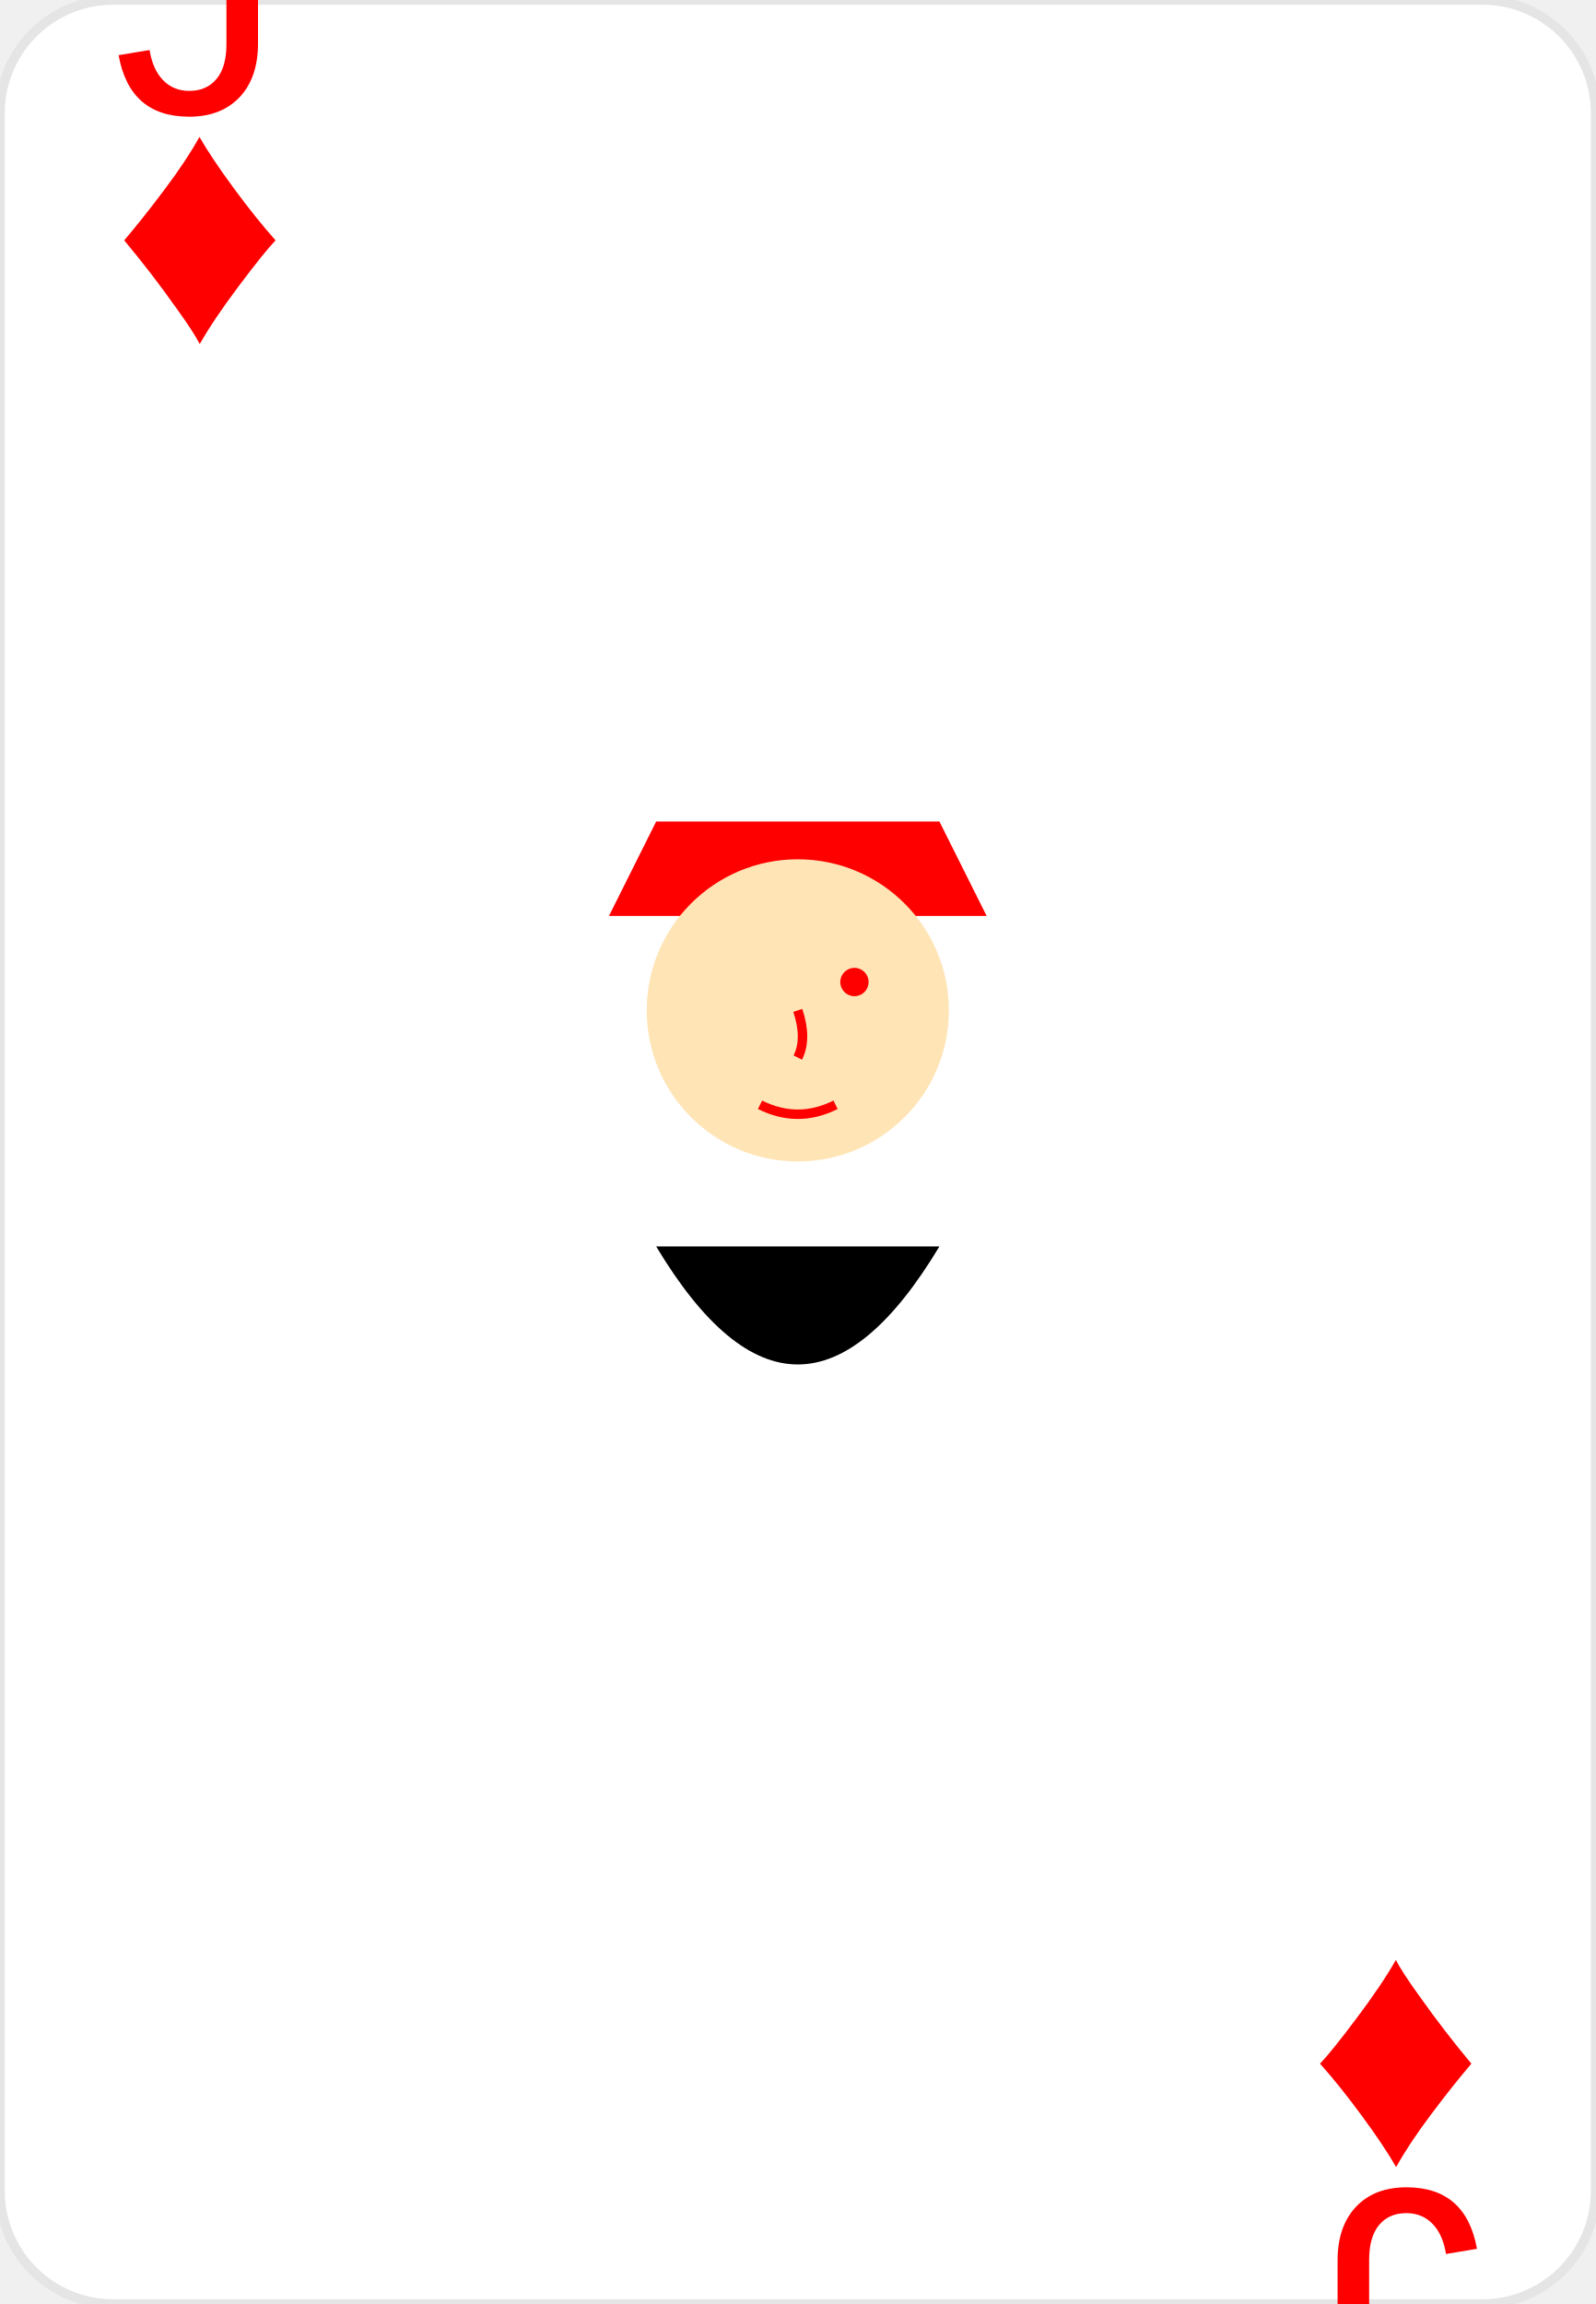
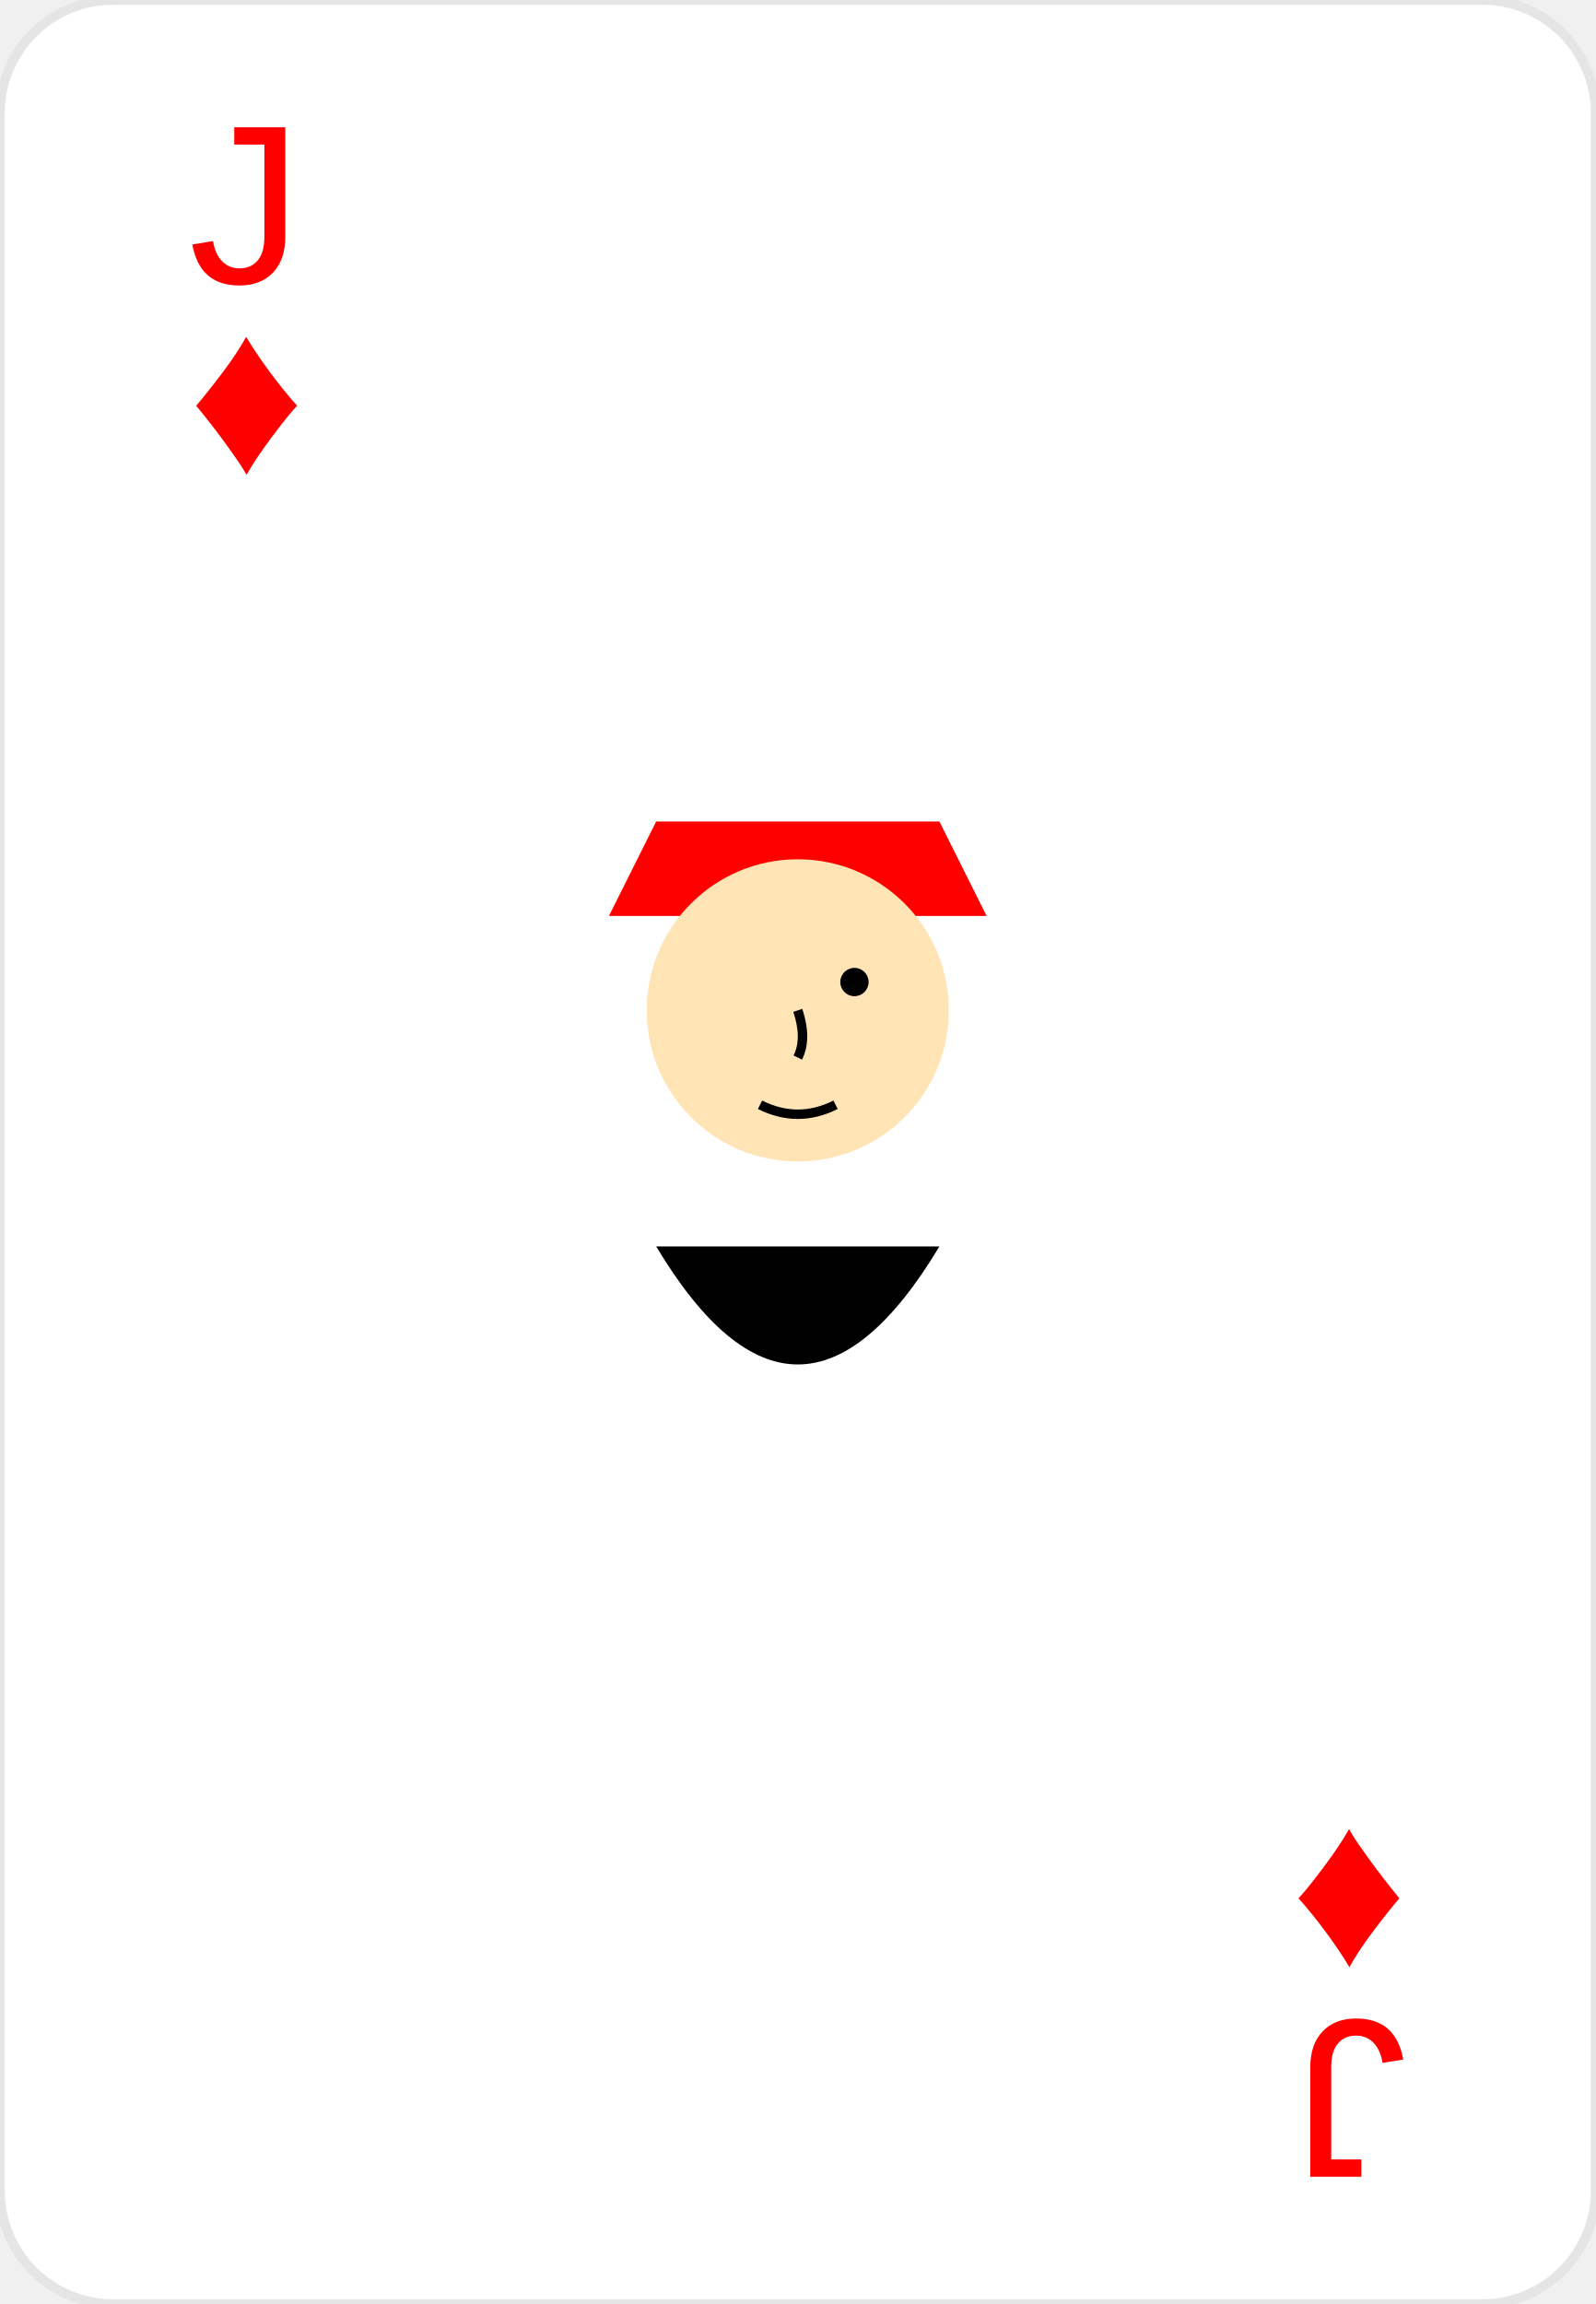
<svg xmlns="http://www.w3.org/2000/svg" width="169" height="244" viewBox="0 0 169 244" fill="none">
  <rect width="169" height="244" rx="12" fill="white" stroke="#E5E5E5" />
-   <g transform="translate(12, 12)">
-     <text font-family="Arial" font-size="36" fill="#FF0000">J</text>
-     <text font-family="Arial" font-size="36" y="24" fill="#FF0000">♦</text>
+   <g transform="translate(20, 30)">
+     <text font-family="Arial" font-size="24" fill="#FF0000">J</text>
+     <text font-family="Arial" font-size="24" y="20" fill="#FF0000">♦</text>
  </g>
-   <g transform="translate(157, 232) rotate(180)">
-     <text font-family="Arial" font-size="36" fill="#FF0000">J</text>
-     <text font-family="Arial" font-size="36" y="24" fill="#FF0000">♦</text>
+   <g transform="translate(149, 214) rotate(180)">
+     <text font-family="Arial" font-size="24" fill="#FF0000">J</text>
+     <text font-family="Arial" font-size="24" y="20" fill="#FF0000">♦</text>
  </g>
  <g transform="translate(84.5, 122)">
    <path d="M-15 -35 L15 -35 L20 -25 L-20 -25 Z" fill="#FF0000" />
    <circle cx="0" cy="-15" r="16" fill="#FFE4B5" />
-     <circle cx="6" cy="-18" r="1.5" fill="#FF0000" />
-     <path d="M0 -15 Q1 -12 0 -10" stroke="#FF0000" fill="none" />
-     <path d="M-4 -5 Q0 -3 4 -5" stroke="#FF0000" fill="none" />
+     <circle cx="6" cy="-18" r="1.5" fill="#000000" />
+     <path d="M0 -15 Q1 -12 0 -10" stroke="#000000" fill="none" />
+     <path d="M-4 -5 Q0 -3 4 -5" stroke="#000000" fill="none" />
    <path d="M-15 10 Q0 35 15 10" fill="#000000" />
  </g>
</svg>
